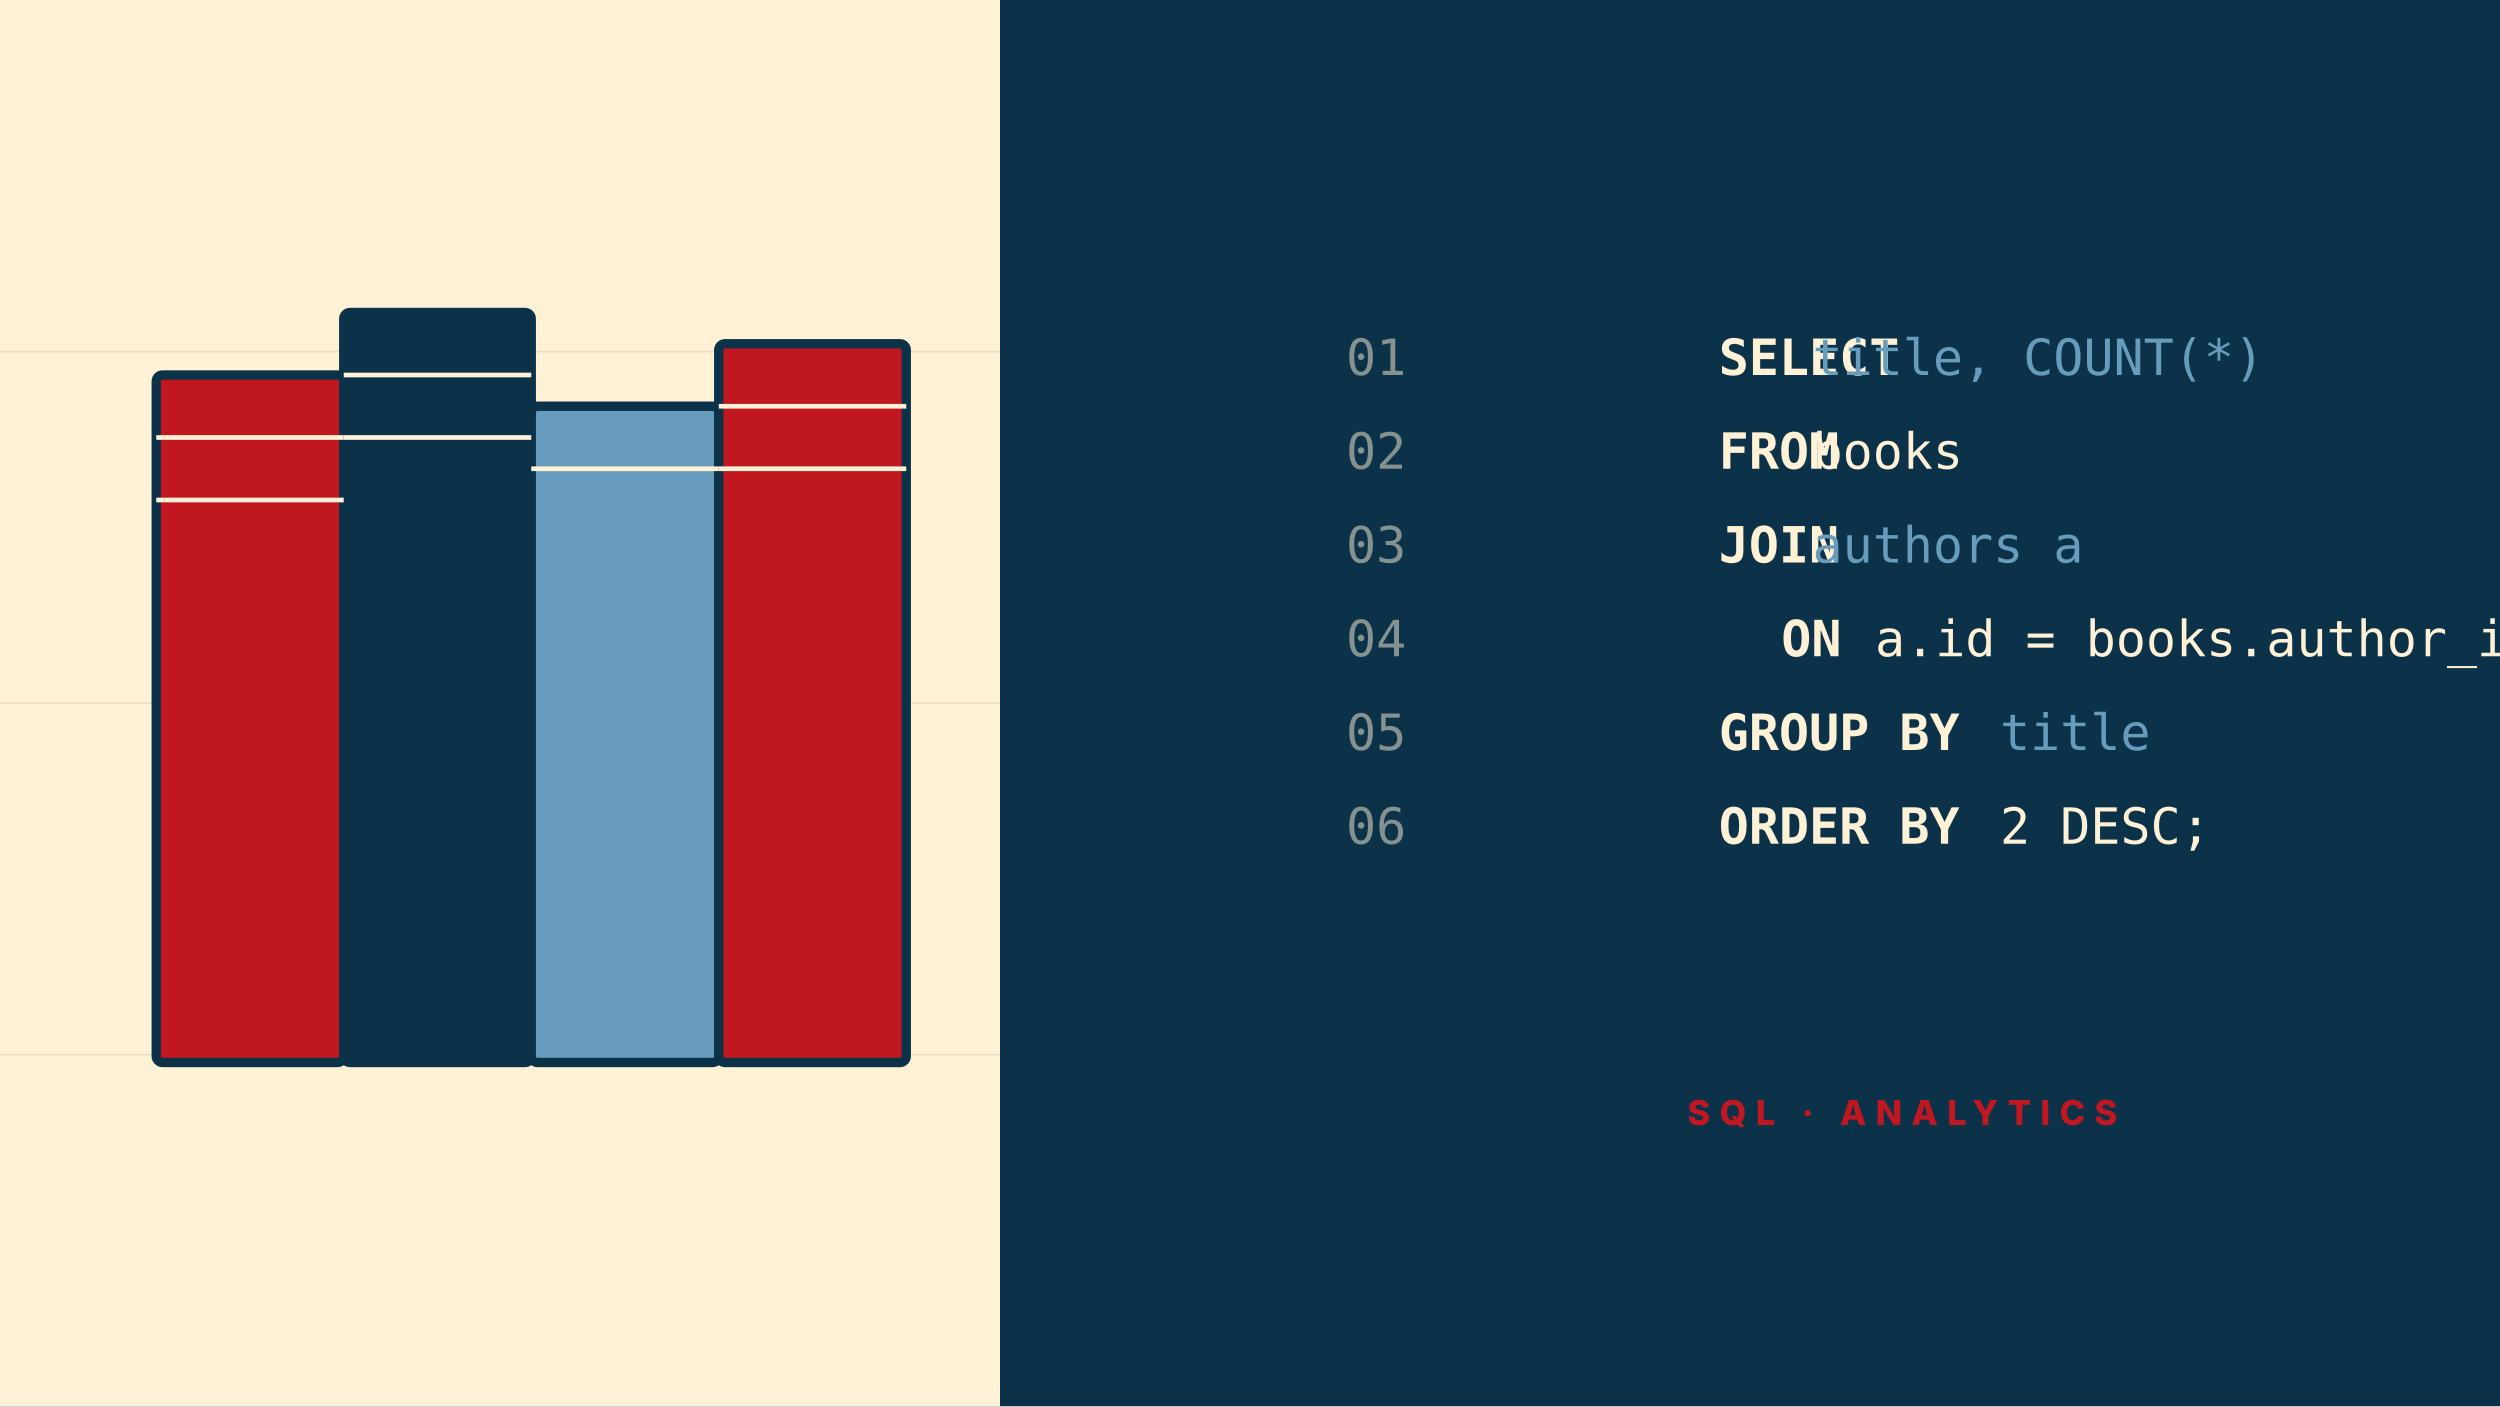
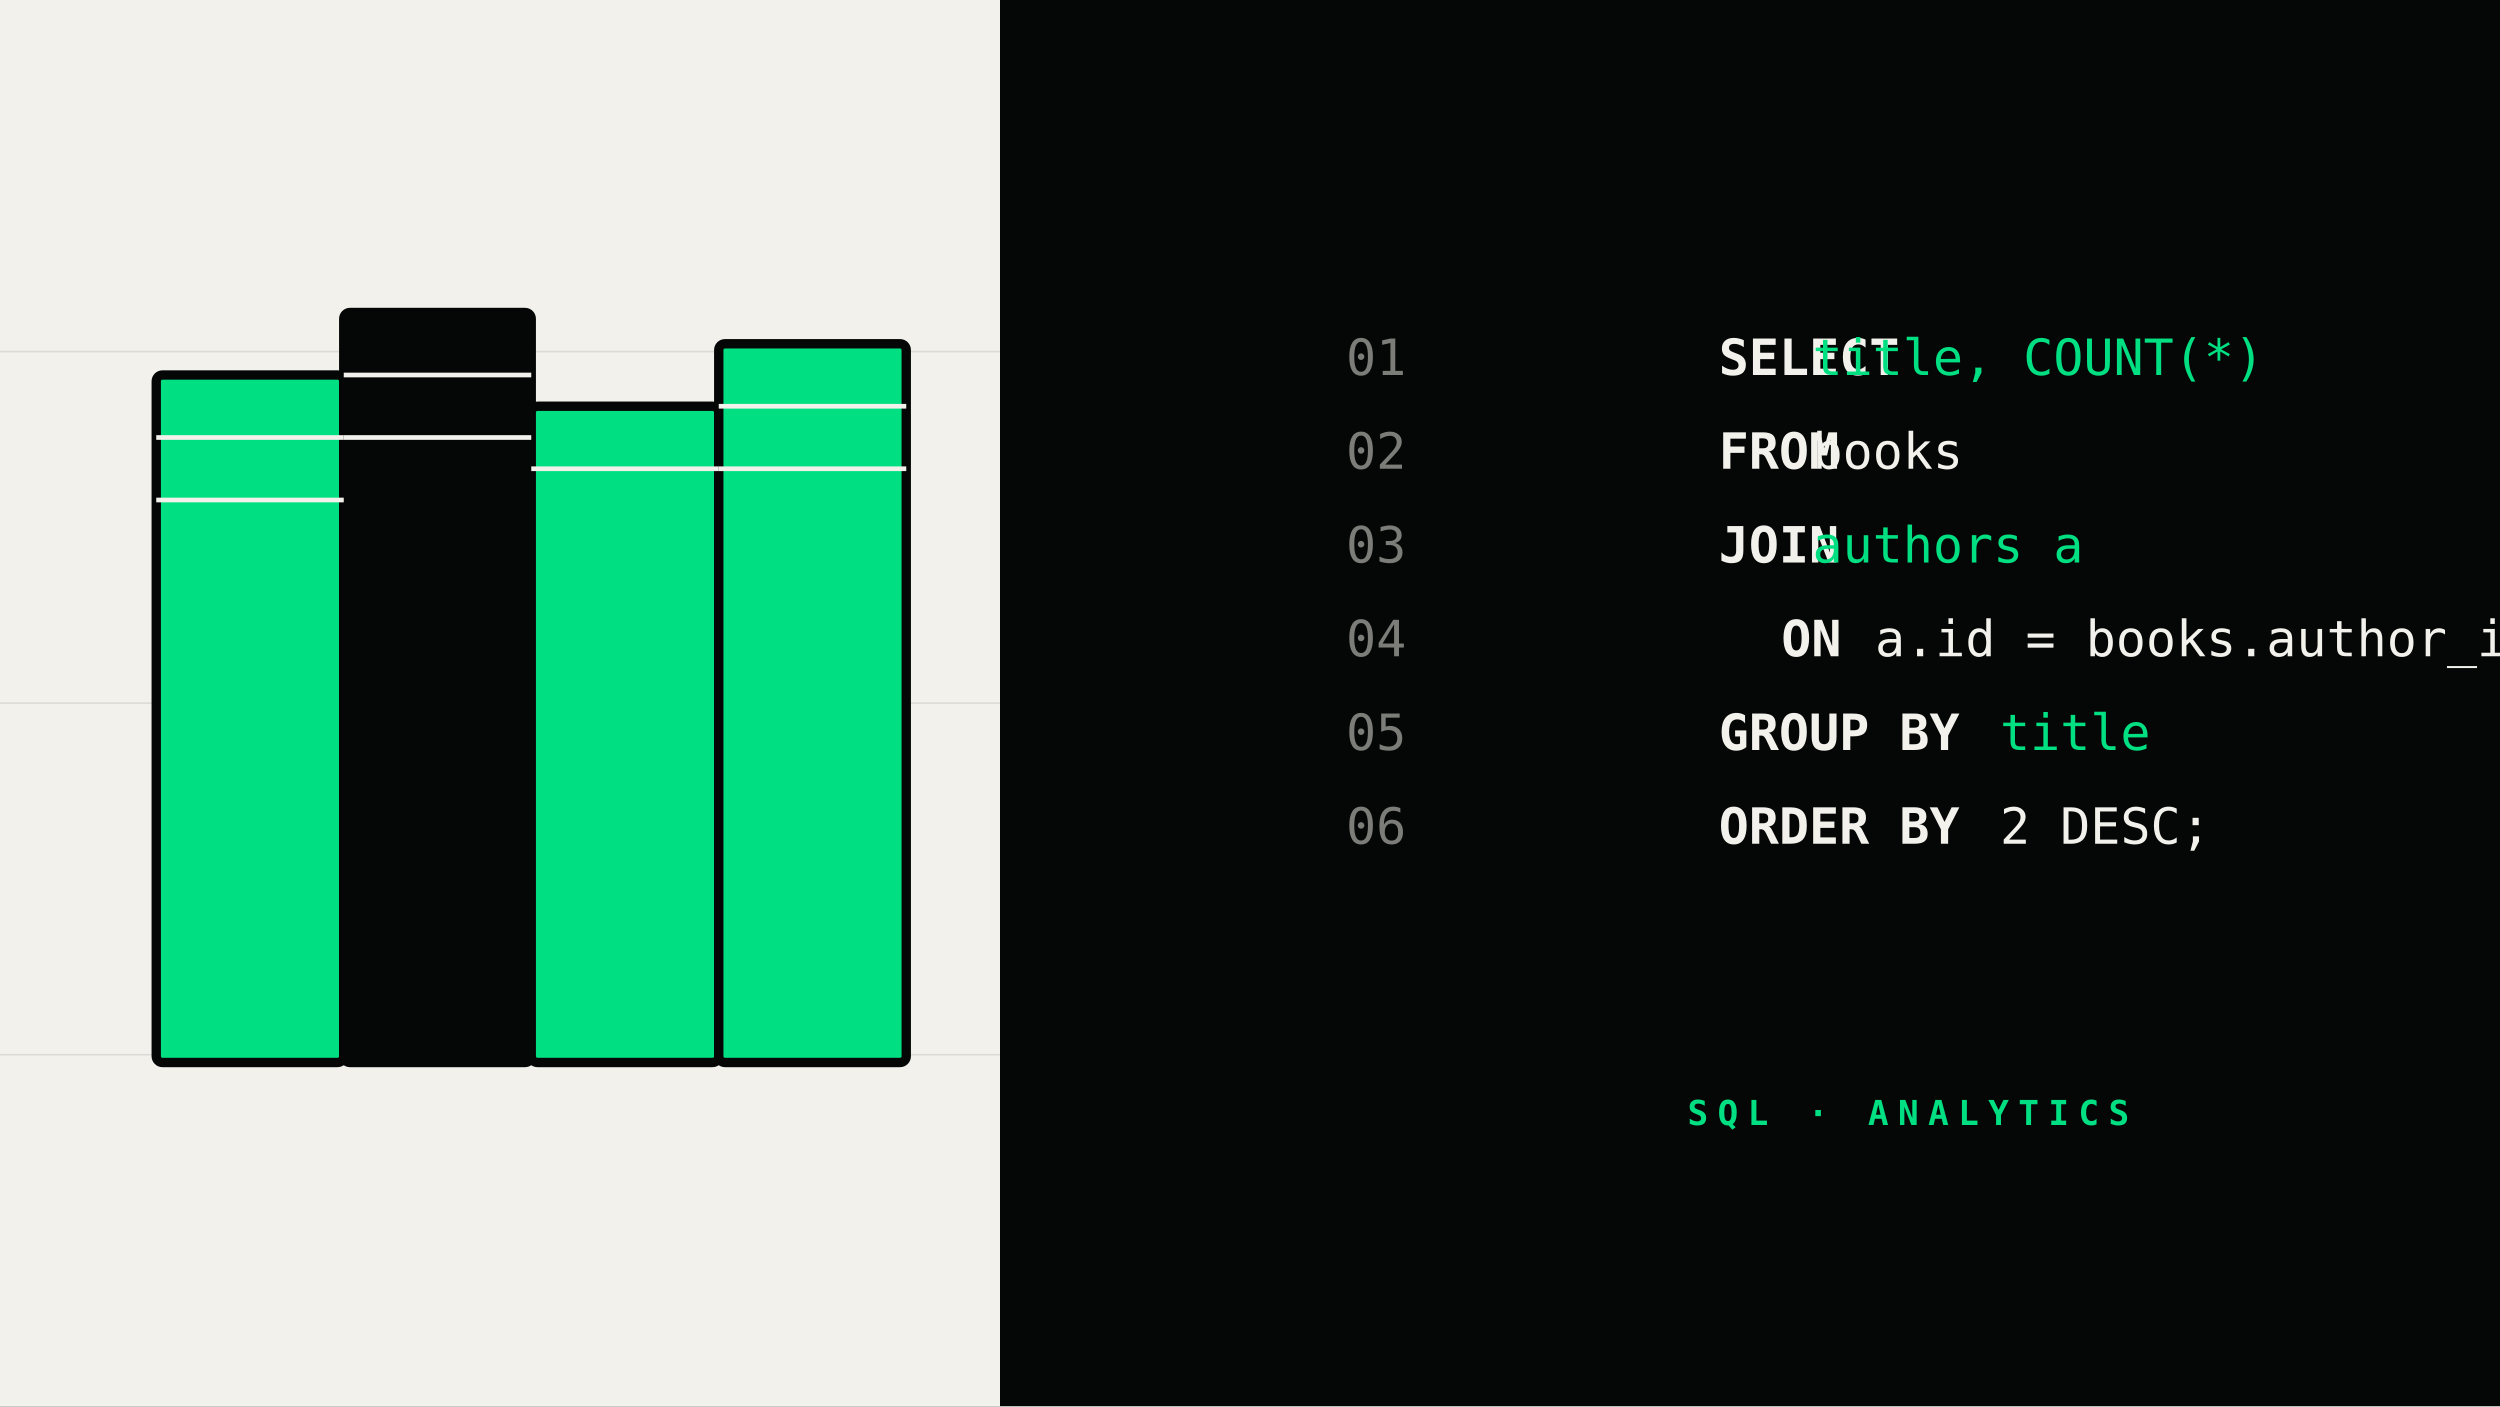
<svg xmlns="http://www.w3.org/2000/svg" viewBox="0 0 1600 900" preserveAspectRatio="xMidYMid slice">
-   <rect width="1600" height="900" fill="#0C324A" />
-   <rect x="0" y="0" width="640" height="900" fill="#FEF1D5" />
-   <g stroke="#0C324A" stroke-width="1" opacity="0.1">
+   <rect width="1600" height="900" fill="#050706" />
+   <rect x="0" y="0" width="640" height="900" fill="#F3F1EC" />
+   <g stroke="#050706" stroke-width="1" opacity="0.1">
    <line x1="0" y1="225" x2="640" y2="225" />
    <line x1="0" y1="450" x2="640" y2="450" />
    <line x1="0" y1="675" x2="640" y2="675" />
  </g>
  <g transform="translate(320 460)">
-     <rect x="-220" y="-220" width="120" height="440" fill="#C11720" stroke="#0C324A" stroke-width="6" rx="4" />
-     <rect x="-100" y="-260" width="120" height="480" fill="#0C324A" stroke="#0C324A" stroke-width="6" rx="4" />
-     <rect x="20" y="-200" width="120" height="420" fill="#679CBC" stroke="#0C324A" stroke-width="6" rx="4" />
-     <rect x="140" y="-240" width="120" height="460" fill="#C11720" stroke="#0C324A" stroke-width="6" rx="4" />
-     <line x1="-220" y1="-180" x2="-100" y2="-180" stroke="#FEF1D5" stroke-width="3" />
-     <line x1="-220" y1="-140" x2="-100" y2="-140" stroke="#FEF1D5" stroke-width="3" />
-     <line x1="-100" y1="-220" x2="20" y2="-220" stroke="#FEF1D5" stroke-width="3" />
-     <line x1="-100" y1="-180" x2="20" y2="-180" stroke="#FEF1D5" stroke-width="3" />
-     <line x1="20" y1="-160" x2="140" y2="-160" stroke="#FEF1D5" stroke-width="3" />
-     <line x1="140" y1="-200" x2="260" y2="-200" stroke="#FEF1D5" stroke-width="3" />
-     <line x1="140" y1="-160" x2="260" y2="-160" stroke="#FEF1D5" stroke-width="3" />
+     <rect x="-220" y="-220" width="120" height="440" fill="#00DF81" stroke="#050706" stroke-width="6" rx="4" />
+     <rect x="-100" y="-260" width="120" height="480" fill="#050706" stroke="#050706" stroke-width="6" rx="4" />
+     <rect x="20" y="-200" width="120" height="420" fill="#00DF81" stroke="#050706" stroke-width="6" rx="4" />
+     <rect x="140" y="-240" width="120" height="460" fill="#00DF81" stroke="#050706" stroke-width="6" rx="4" />
+     <line x1="-220" y1="-180" x2="-100" y2="-180" stroke="#F3F1EC" stroke-width="3" />
+     <line x1="-220" y1="-140" x2="-100" y2="-140" stroke="#F3F1EC" stroke-width="3" />
+     <line x1="-100" y1="-220" x2="20" y2="-220" stroke="#F3F1EC" stroke-width="3" />
+     <line x1="-100" y1="-180" x2="20" y2="-180" stroke="#F3F1EC" stroke-width="3" />
+     <line x1="20" y1="-160" x2="140" y2="-160" stroke="#F3F1EC" stroke-width="3" />
+     <line x1="140" y1="-200" x2="260" y2="-200" stroke="#F3F1EC" stroke-width="3" />
+     <line x1="140" y1="-160" x2="260" y2="-160" stroke="#F3F1EC" stroke-width="3" />
  </g>
-   <g transform="translate(1100 460)" font-family="JetBrains Mono, monospace" fill="#FEF1D5">
+   <g transform="translate(1100 460)" font-family="'IBM Plex Mono', ui-monospace, monospace" fill="#F3F1EC">
    <text x="0" y="-220" font-size="32" font-weight="600">SELECT</text>
    <text x="-200" y="-220" font-size="32" font-weight="500" opacity="0.5" text-anchor="end">01</text>
-     <text x="60" y="-220" font-size="32" fill="#679CBC">title, COUNT(*)</text>
+     <text x="60" y="-220" font-size="32" fill="#00DF81">title, COUNT(*)</text>
    <text x="0" y="-160" font-size="32" font-weight="600">FROM</text>
    <text x="-200" y="-160" font-size="32" font-weight="500" opacity="0.5" text-anchor="end">02</text>
-     <text x="60" y="-160" font-size="32" fill="#FEF1D5">books</text>
+     <text x="60" y="-160" font-size="32" fill="#F3F1EC">books</text>
    <text x="0" y="-100" font-size="32" font-weight="600">JOIN</text>
    <text x="-200" y="-100" font-size="32" font-weight="500" opacity="0.5" text-anchor="end">03</text>
-     <text x="60" y="-100" font-size="32" fill="#679CBC">authors a</text>
+     <text x="60" y="-100" font-size="32" fill="#00DF81">authors a</text>
    <text x="40" y="-40" font-size="32" font-weight="600">ON</text>
    <text x="-200" y="-40" font-size="32" font-weight="500" opacity="0.5" text-anchor="end">04</text>
-     <text x="100" y="-40" font-size="32" fill="#FEF1D5">a.id = books.author_id</text>
+     <text x="100" y="-40" font-size="32" fill="#F3F1EC">a.id = books.author_id</text>
    <text x="0" y="20" font-size="32" font-weight="600">GROUP BY</text>
    <text x="-200" y="20" font-size="32" font-weight="500" opacity="0.5" text-anchor="end">05</text>
-     <text x="180" y="20" font-size="32" fill="#679CBC">title</text>
+     <text x="180" y="20" font-size="32" fill="#00DF81">title</text>
    <text x="0" y="80" font-size="32" font-weight="600">ORDER BY</text>
    <text x="-200" y="80" font-size="32" font-weight="500" opacity="0.5" text-anchor="end">06</text>
-     <text x="180" y="80" font-size="32" fill="#FEF1D5">2 DESC;</text>
+     <text x="180" y="80" font-size="32" fill="#F3F1EC">2 DESC;</text>
  </g>
-   <g transform="translate(1080 720)" fill="#C11720" font-family="Inter, sans-serif" font-weight="800" font-size="22" letter-spacing="6">
+   <g transform="translate(1080 720)" fill="#00DF81" font-family="'IBM Plex Mono', ui-monospace, monospace" font-weight="800" font-size="22" letter-spacing="6">
    <text>SQL · ANALYTICS</text>
  </g>
</svg>
